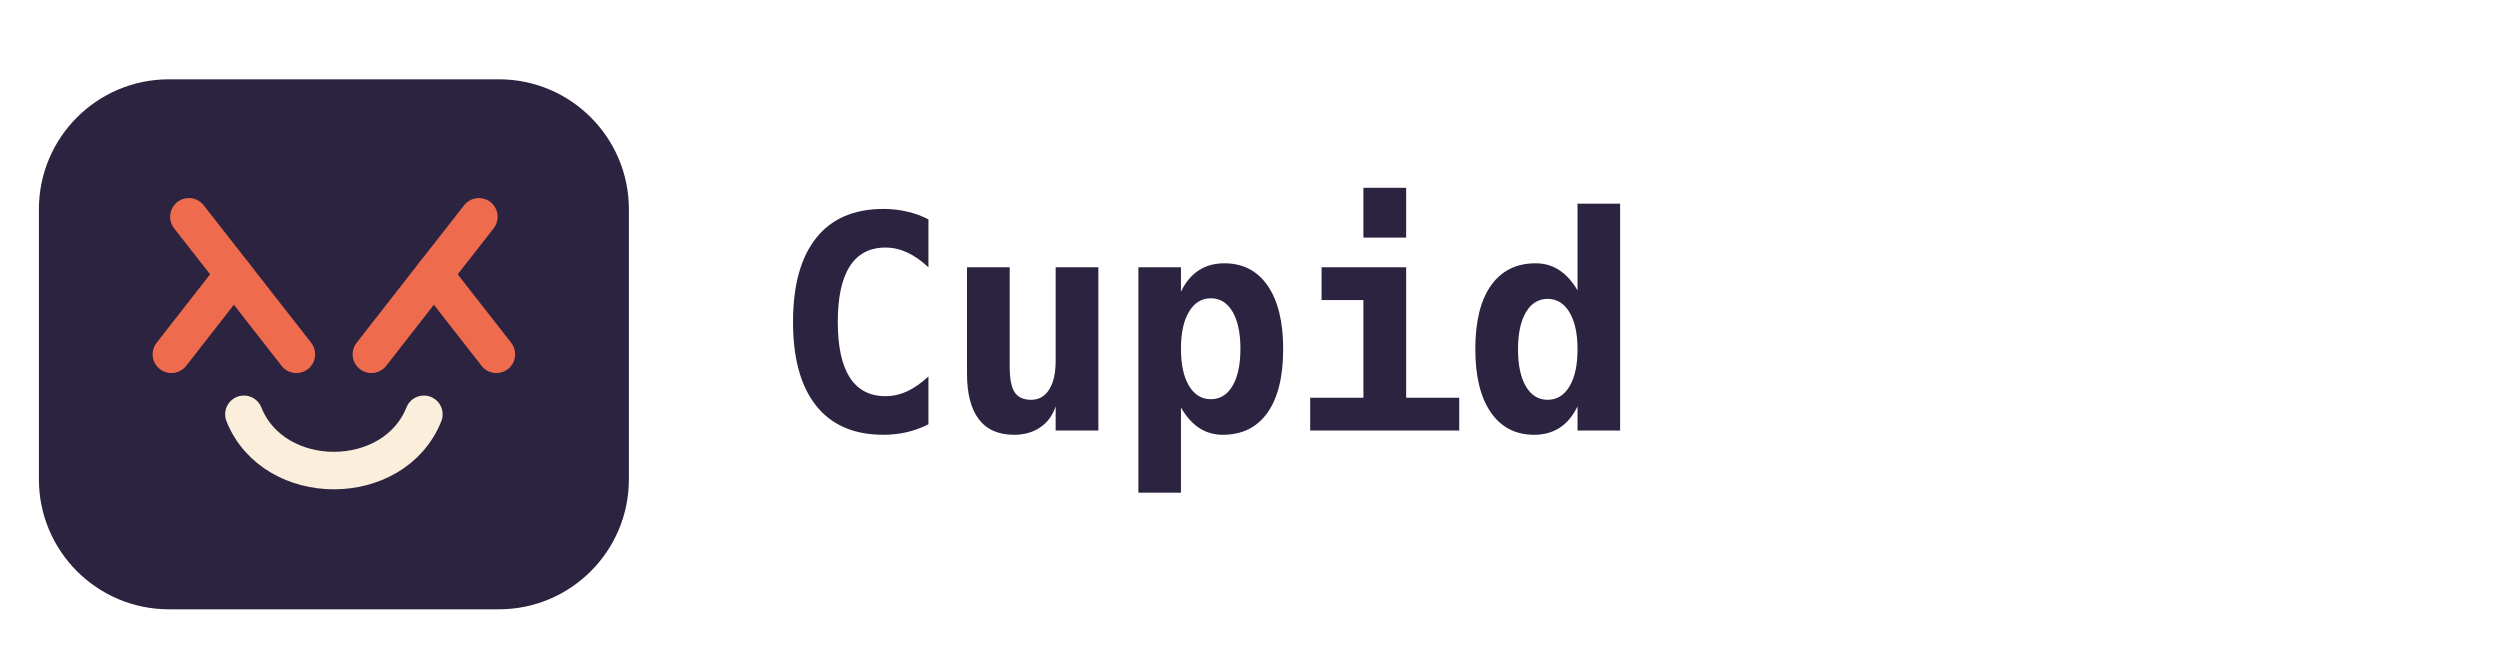
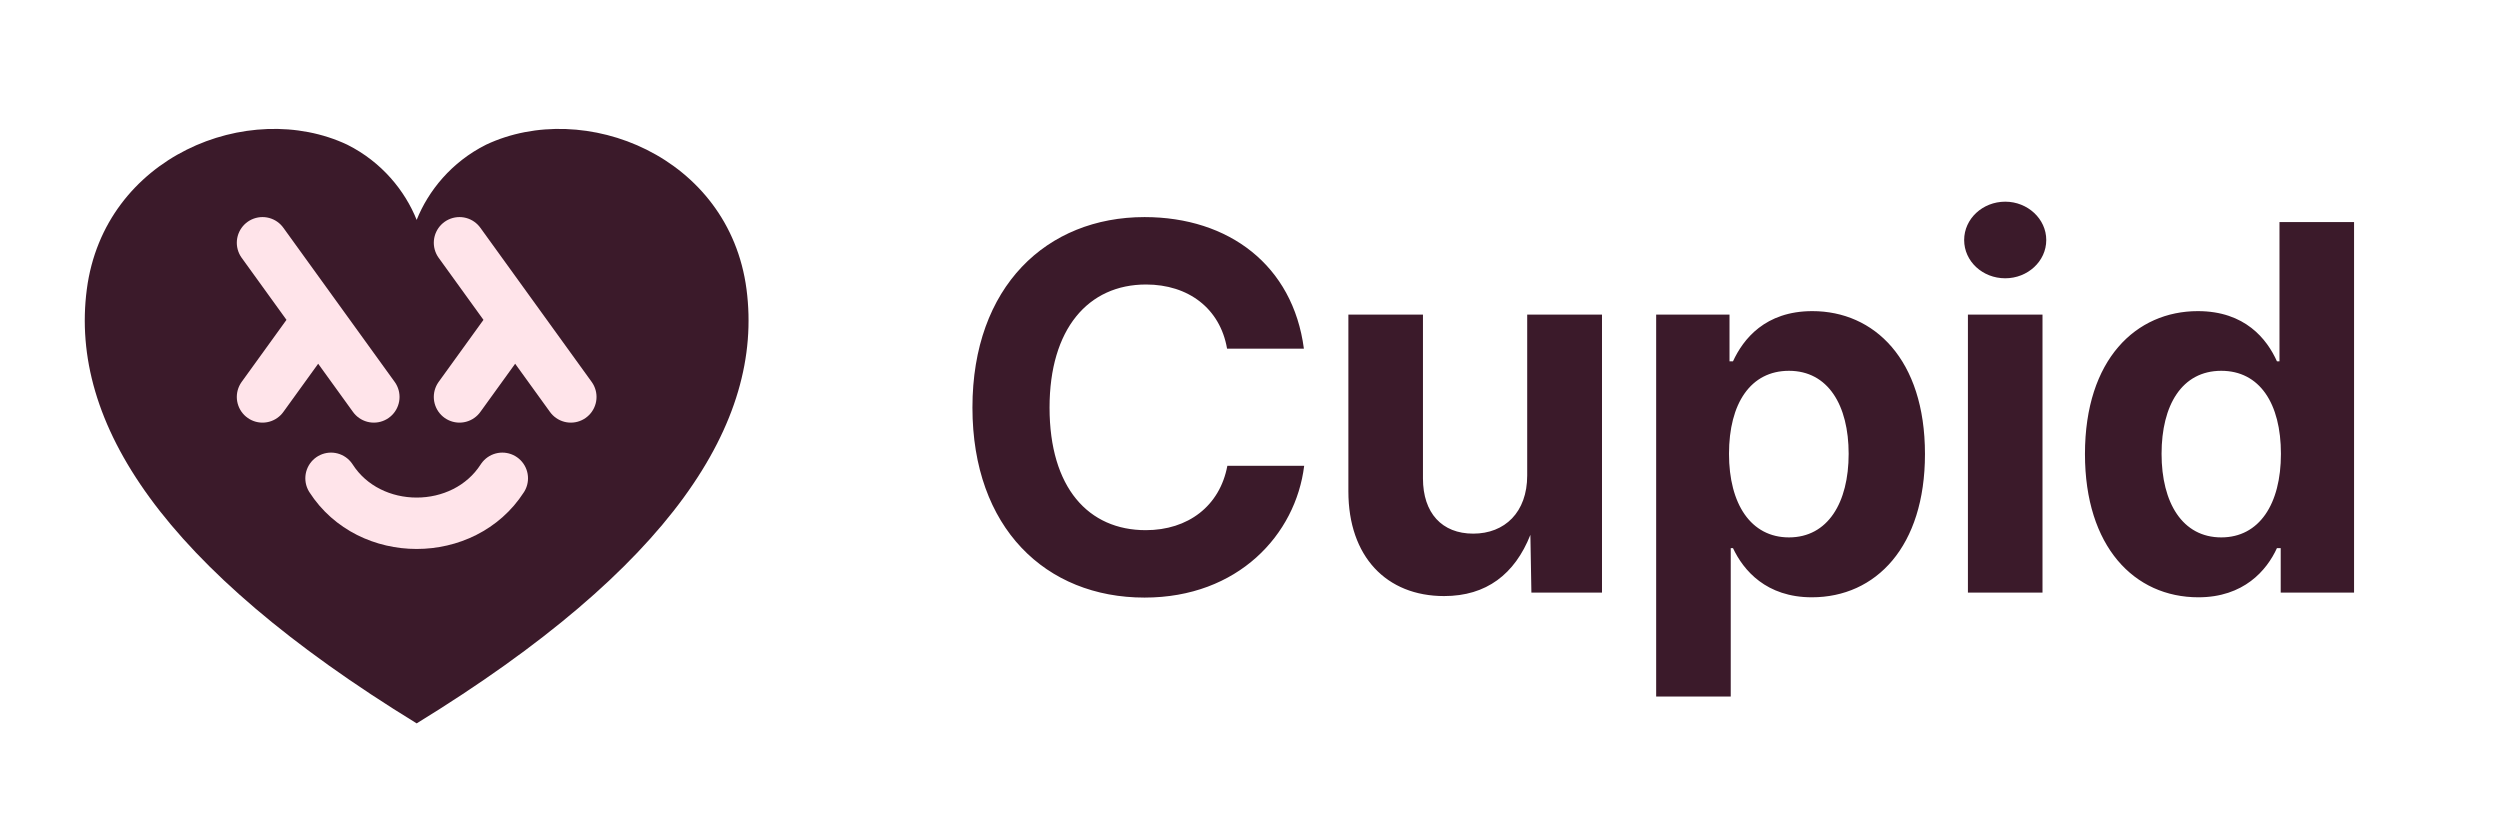
- <svg xmlns="http://www.w3.org/2000/svg" viewBox="0 0 720 190" width="720" height="190" role="img" aria-label="Cupid">
-   <g transform="translate(4,7) scale(0.72)">
-     <rect x="10" y="22" width="236" height="212" rx="52" fill="#2B2340" />
-     <g fill="none" stroke="#EE6C4D" stroke-width="15" stroke-linecap="round" stroke-linejoin="round">
-       <path d="M 70 77 L 88 100 L 113 132" />
-       <path d="M 88 100 L 63 132" />
-       <path d="M 186 77 L 168 100 L 143 132" />
-       <path d="M 168 100 L 193 132" />
+ <svg xmlns="http://www.w3.org/2000/svg" viewBox="0 0 540 180" width="540" height="180" role="img" aria-label="Cupid">
+   <g transform="translate(10 10) scale(0.625)">
+     <path d="M 128 234 C 40 180, 8 130, 14 84 C 20 38, 70 18, 104 34 C 116 40, 124 50, 128 60 C 132 50, 140 40, 152 34 C 186 18, 236 38, 242 84 C 248 130, 216 180, 128 234 Z" fill="#3B1A2A" />
+     <g transform="translate(128 116) scale(0.74) translate(-128 -131)" fill="none" stroke="#FFE4EA" stroke-width="24" stroke-linecap="round" stroke-linejoin="round">
+       <path d="M 56 66 L 108 138 M 82 102 L 56 138 M 148 66 L 200 138 M 174 102 L 148 138" />
+       <path d="M 88 176 C 106 204 150 204 168 176" />
    </g>
-     <path d="M 92 156 C 104 186 152 186 164 156" fill="none" stroke="#FBEEDB" stroke-width="15" stroke-linecap="round" />
  </g>
-   <text x="222" y="124" font-size="86" font-weight="700" letter-spacing="-2" fill="#2B2340" font-family="ui-monospace, 'SFMono-Regular', 'JetBrains Mono', 'DejaVu Sans Mono', Menlo, Consolas, monospace">Cupid</text>
+   <text x="205" y="128" font-size="110" font-weight="700" letter-spacing="-2" fill="#3B1A2A" font-family="Nunito, ui-rounded, 'SF Pro Rounded', system-ui, -apple-system, 'Segoe UI', sans-serif">Cupid</text>
</svg>
